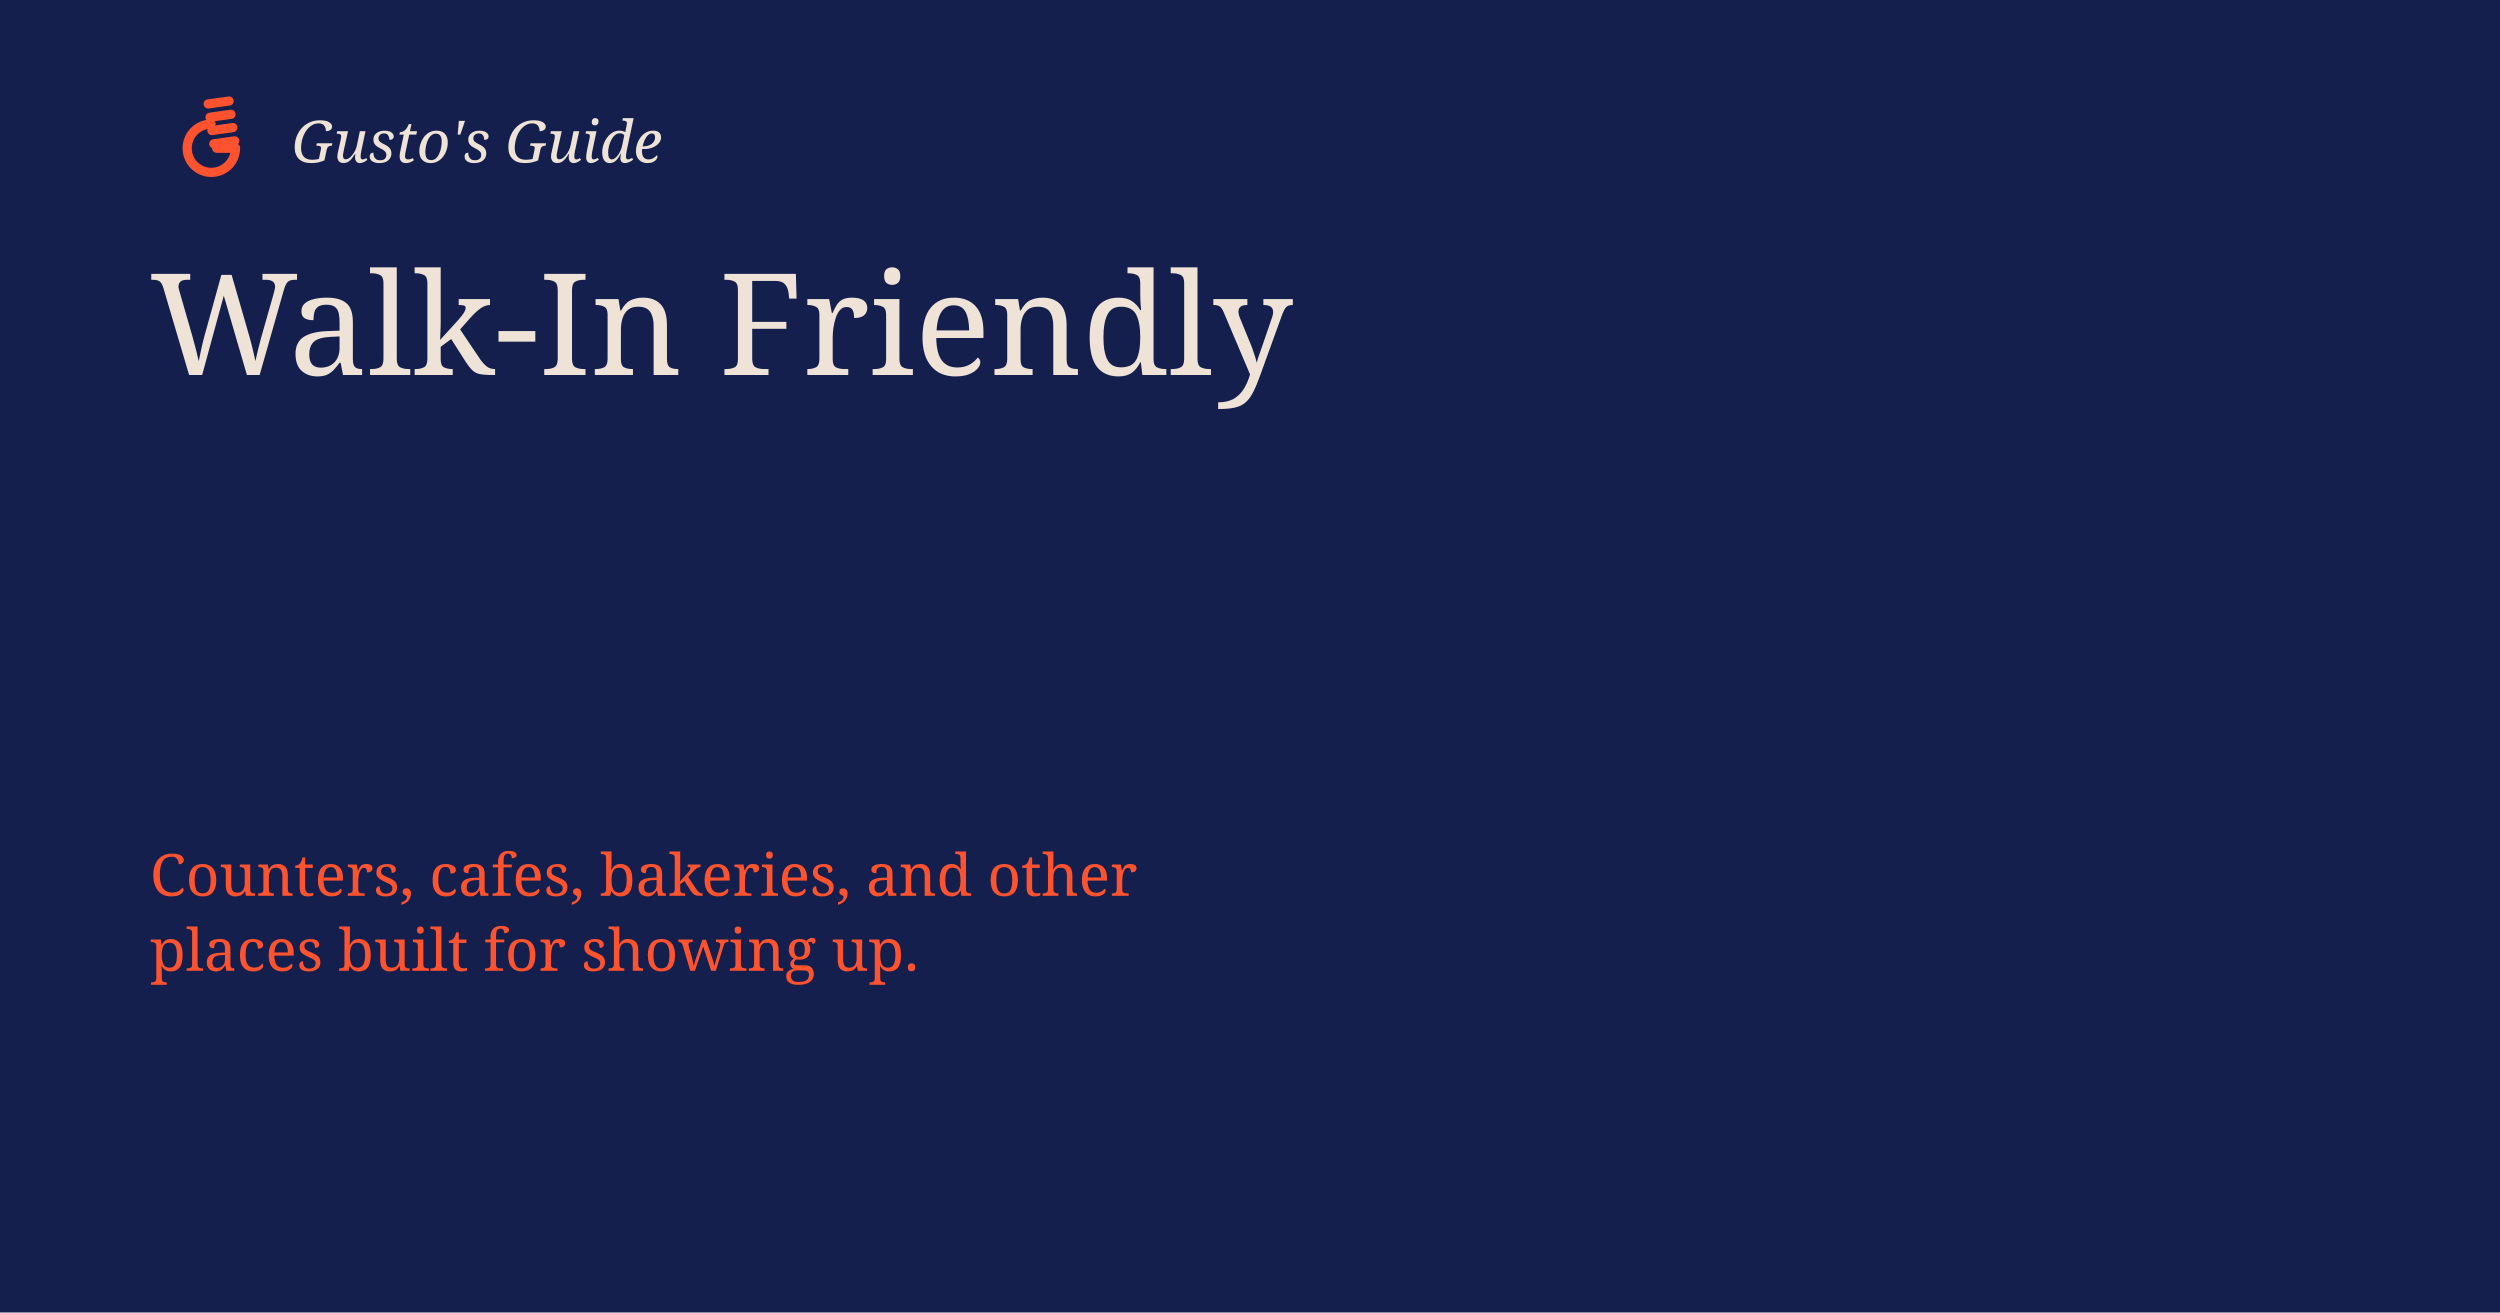
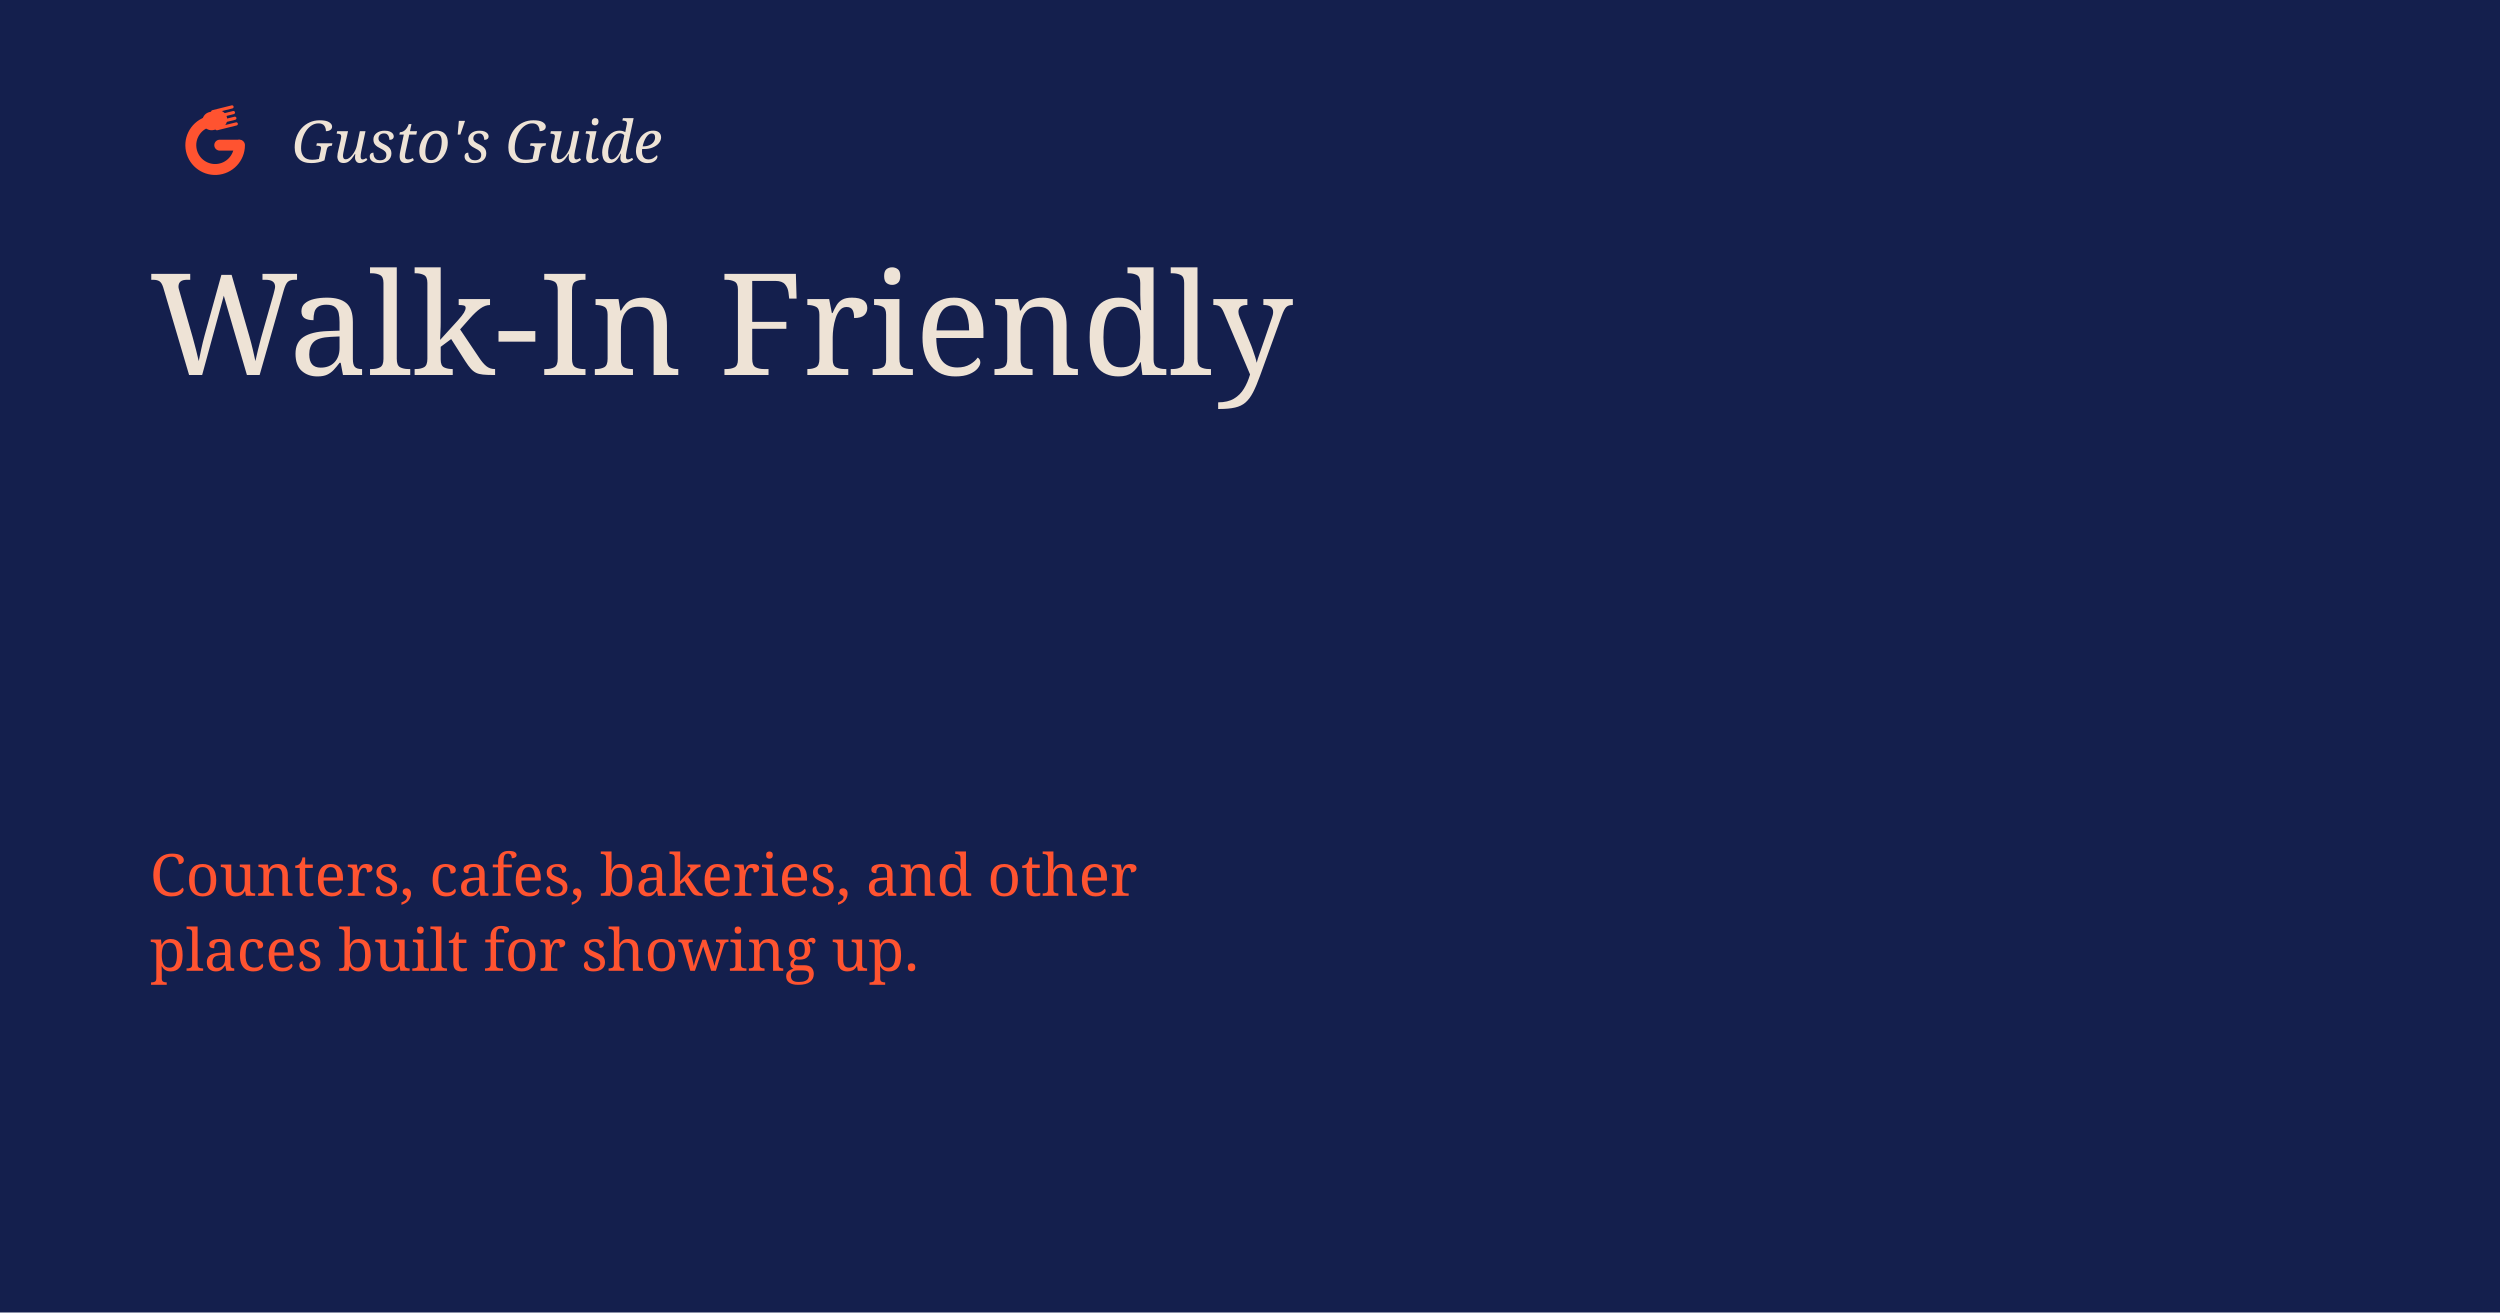
<svg xmlns="http://www.w3.org/2000/svg" width="1200" height="630" viewBox="0 0 1200 630">
  <rect width="1200" height="630" fill="#141F4D" />
  <g transform="translate(72 36) scale(0.92)">
-     <g transform="translate(9.6 -0.99)" fill="none" stroke="#FF5330" stroke-width="4.8" stroke-linecap="round" stroke-linejoin="round">
-       <path d="M 35 39.2 A 12.6 12.6 0 1 1 20.65 26.72 L 22.23 26.5" />
-       <path d="M 35 39.2 L 25.2 39.2" />
-       <path d="M 20.77 16.1 L 31.66 14.57 M 21.74 23.03 L 32.64 21.5 M 22.72 29.97 L 33.61 28.43 M 23.69 36.9 L 34.59 35.37" />
+     <g transform="translate(10.59 -0.99)">
+       <path d="M 36.1 37.6 A 12.7 12.7 0 1 1 21.19 25.09" fill="none" stroke="#FF5330" stroke-width="5.7" stroke-linecap="round" />
+       <path d="M 35.64 37.6 L 25.8 37.6" fill="none" stroke="#FF5330" stroke-width="5.7" stroke-linecap="round" />
+       <path d="M 21.19 25.09 L 22.46 24.78" fill="none" stroke="#FF5330" stroke-width="5.7" stroke-linecap="round" />
+       <path d="M 21.53 25.01 L 24.88 24.17" fill="none" stroke="#FF5330" stroke-width="9.6" stroke-linecap="round" />
+       <path d="M 22.13 20.15 L 32.22 17.63 M 22.86 23.11 L 32.95 20.59 M 23.6 26.06 L 33.69 23.55 M 24.34 29.02 L 34.43 26.51" fill="none" stroke="#FF5330" stroke-width="1.65" stroke-linecap="round" />
    </g>
  </g>
  <text x="140" y="78" fill="#EEE3D6" font-family="Georgia, serif" font-size="28" font-style="italic">Gusto's Guide</text>
  <text x="72" y="180" fill="#EEE3D6" font-family="Georgia, serif" font-size="68">Walk-In Friendly</text>
  <text x="72" y="430" fill="#FF5330" font-family="Georgia, serif" font-size="28">Counters, cafes, bakeries, and other</text>
  <text x="72" y="466" fill="#FF5330" font-family="Georgia, serif" font-size="28">places built for showing up.</text>
</svg>
